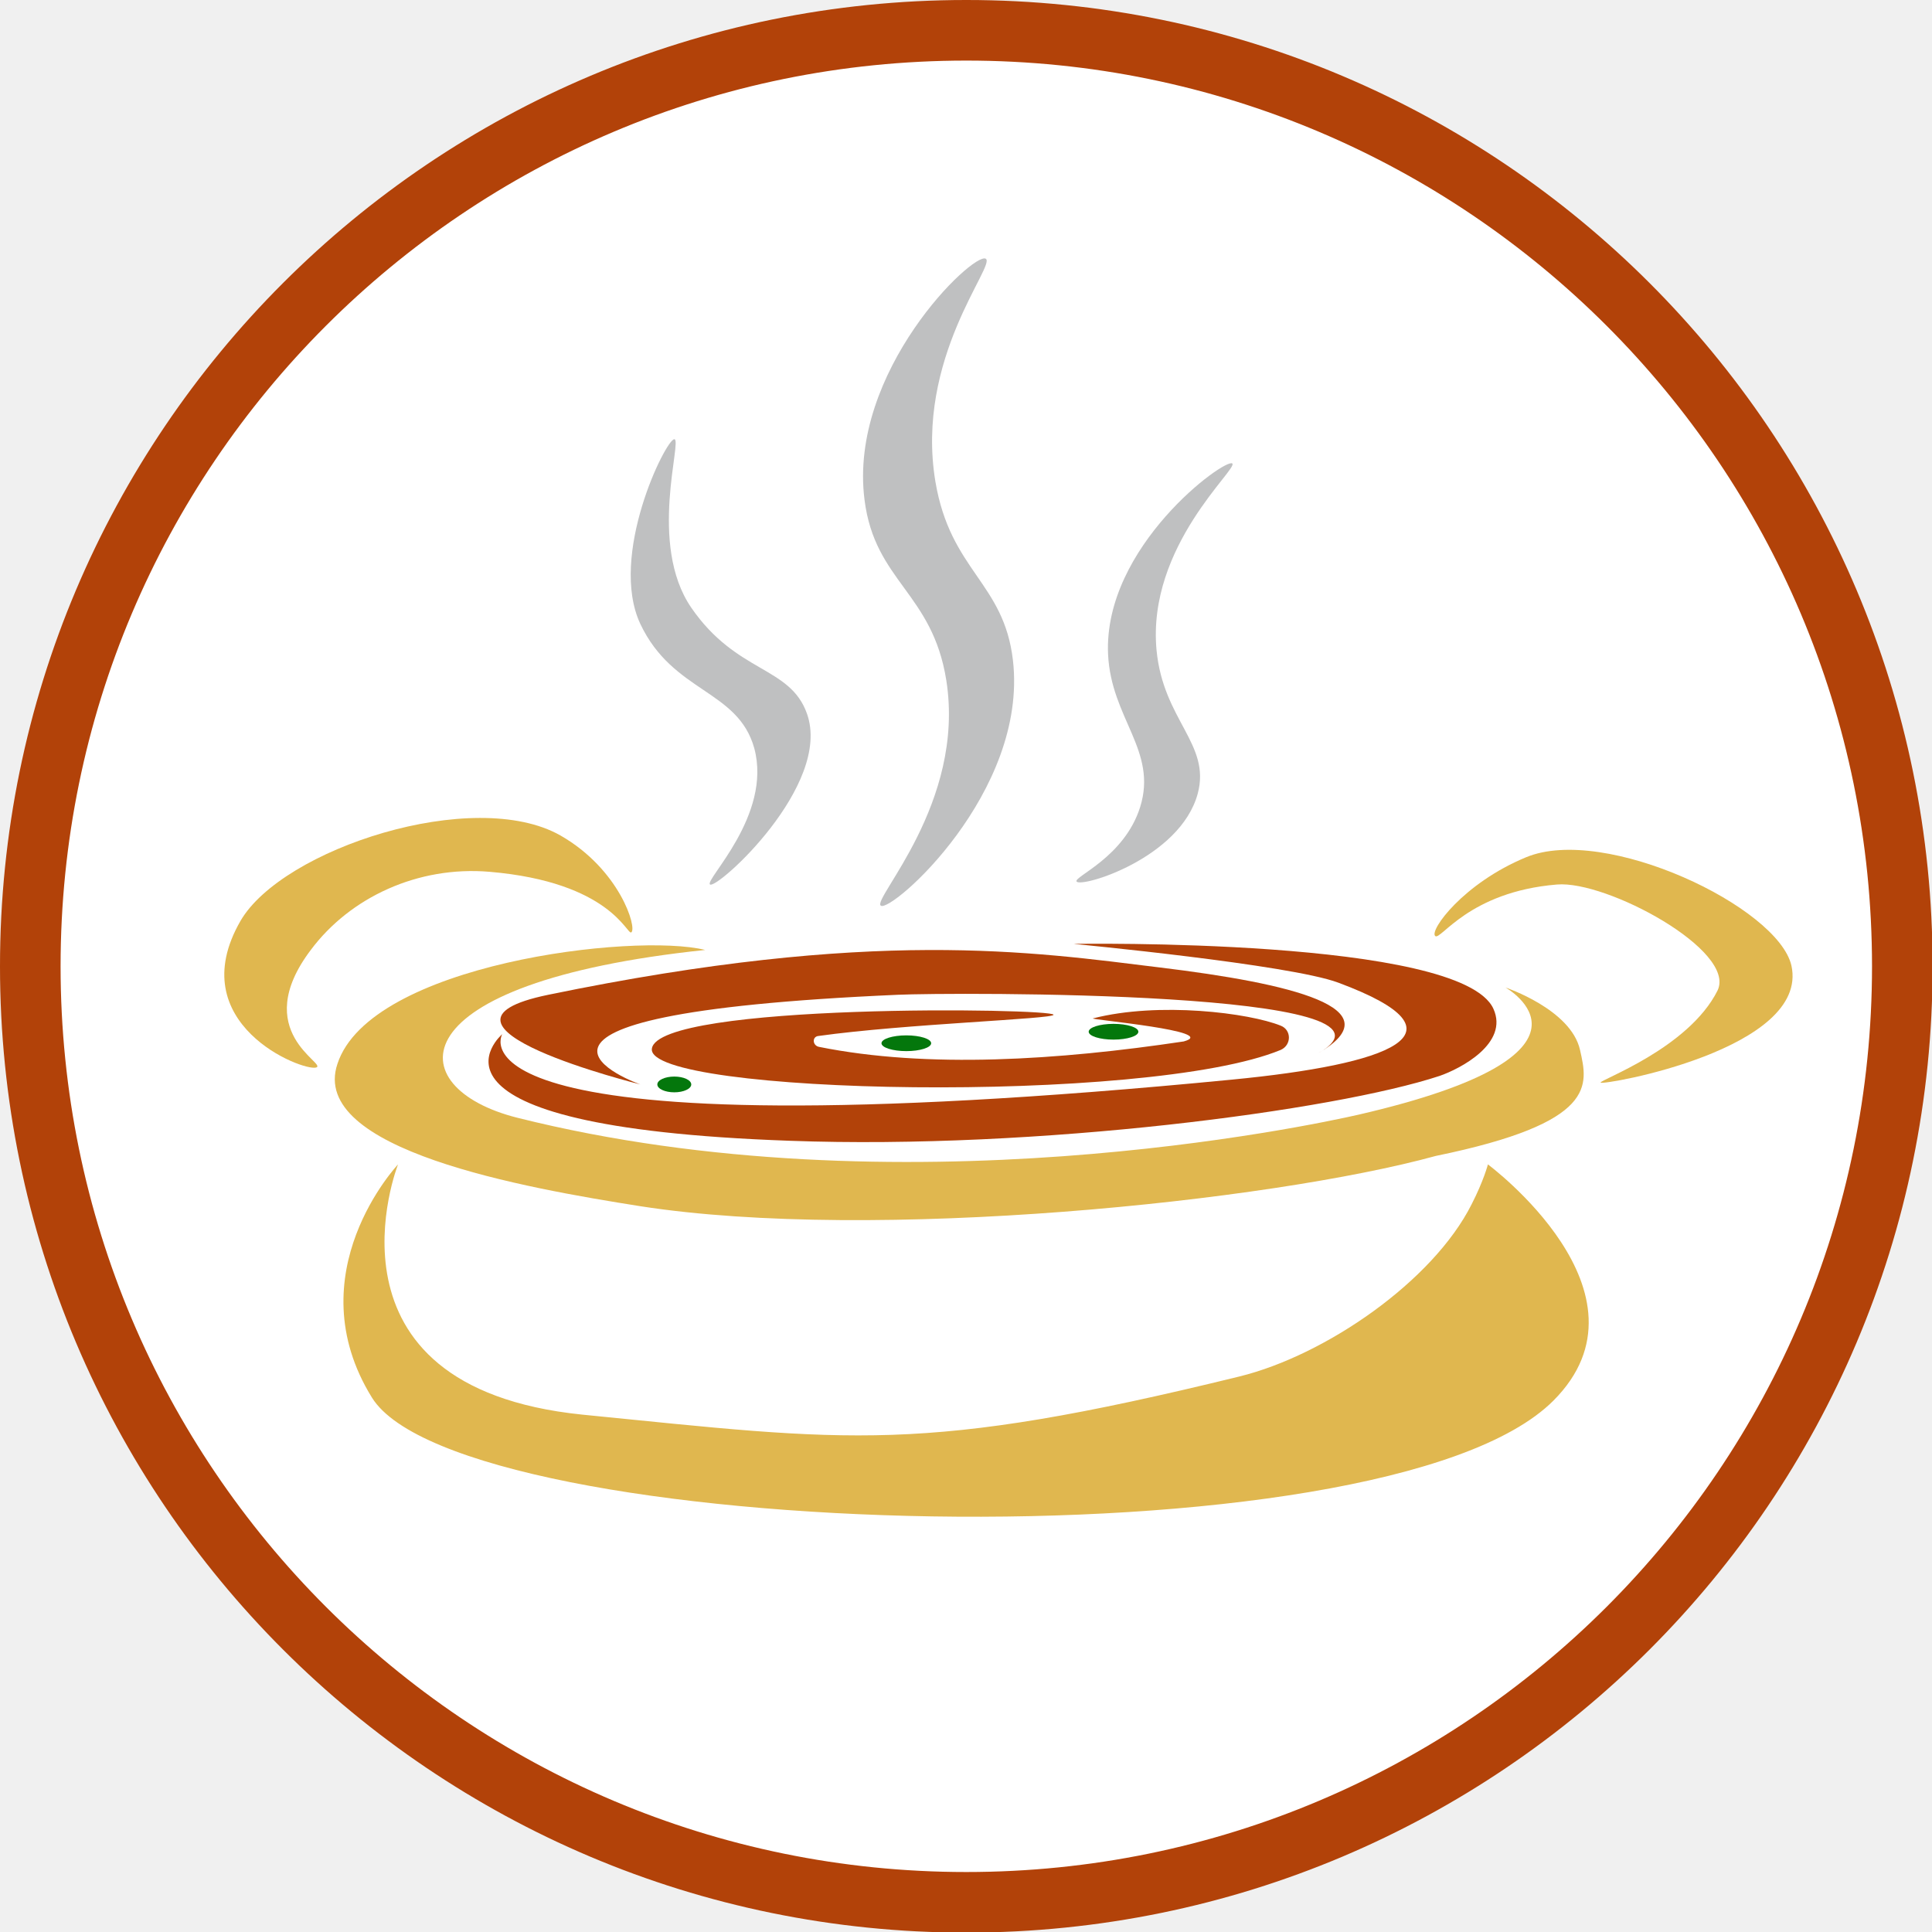
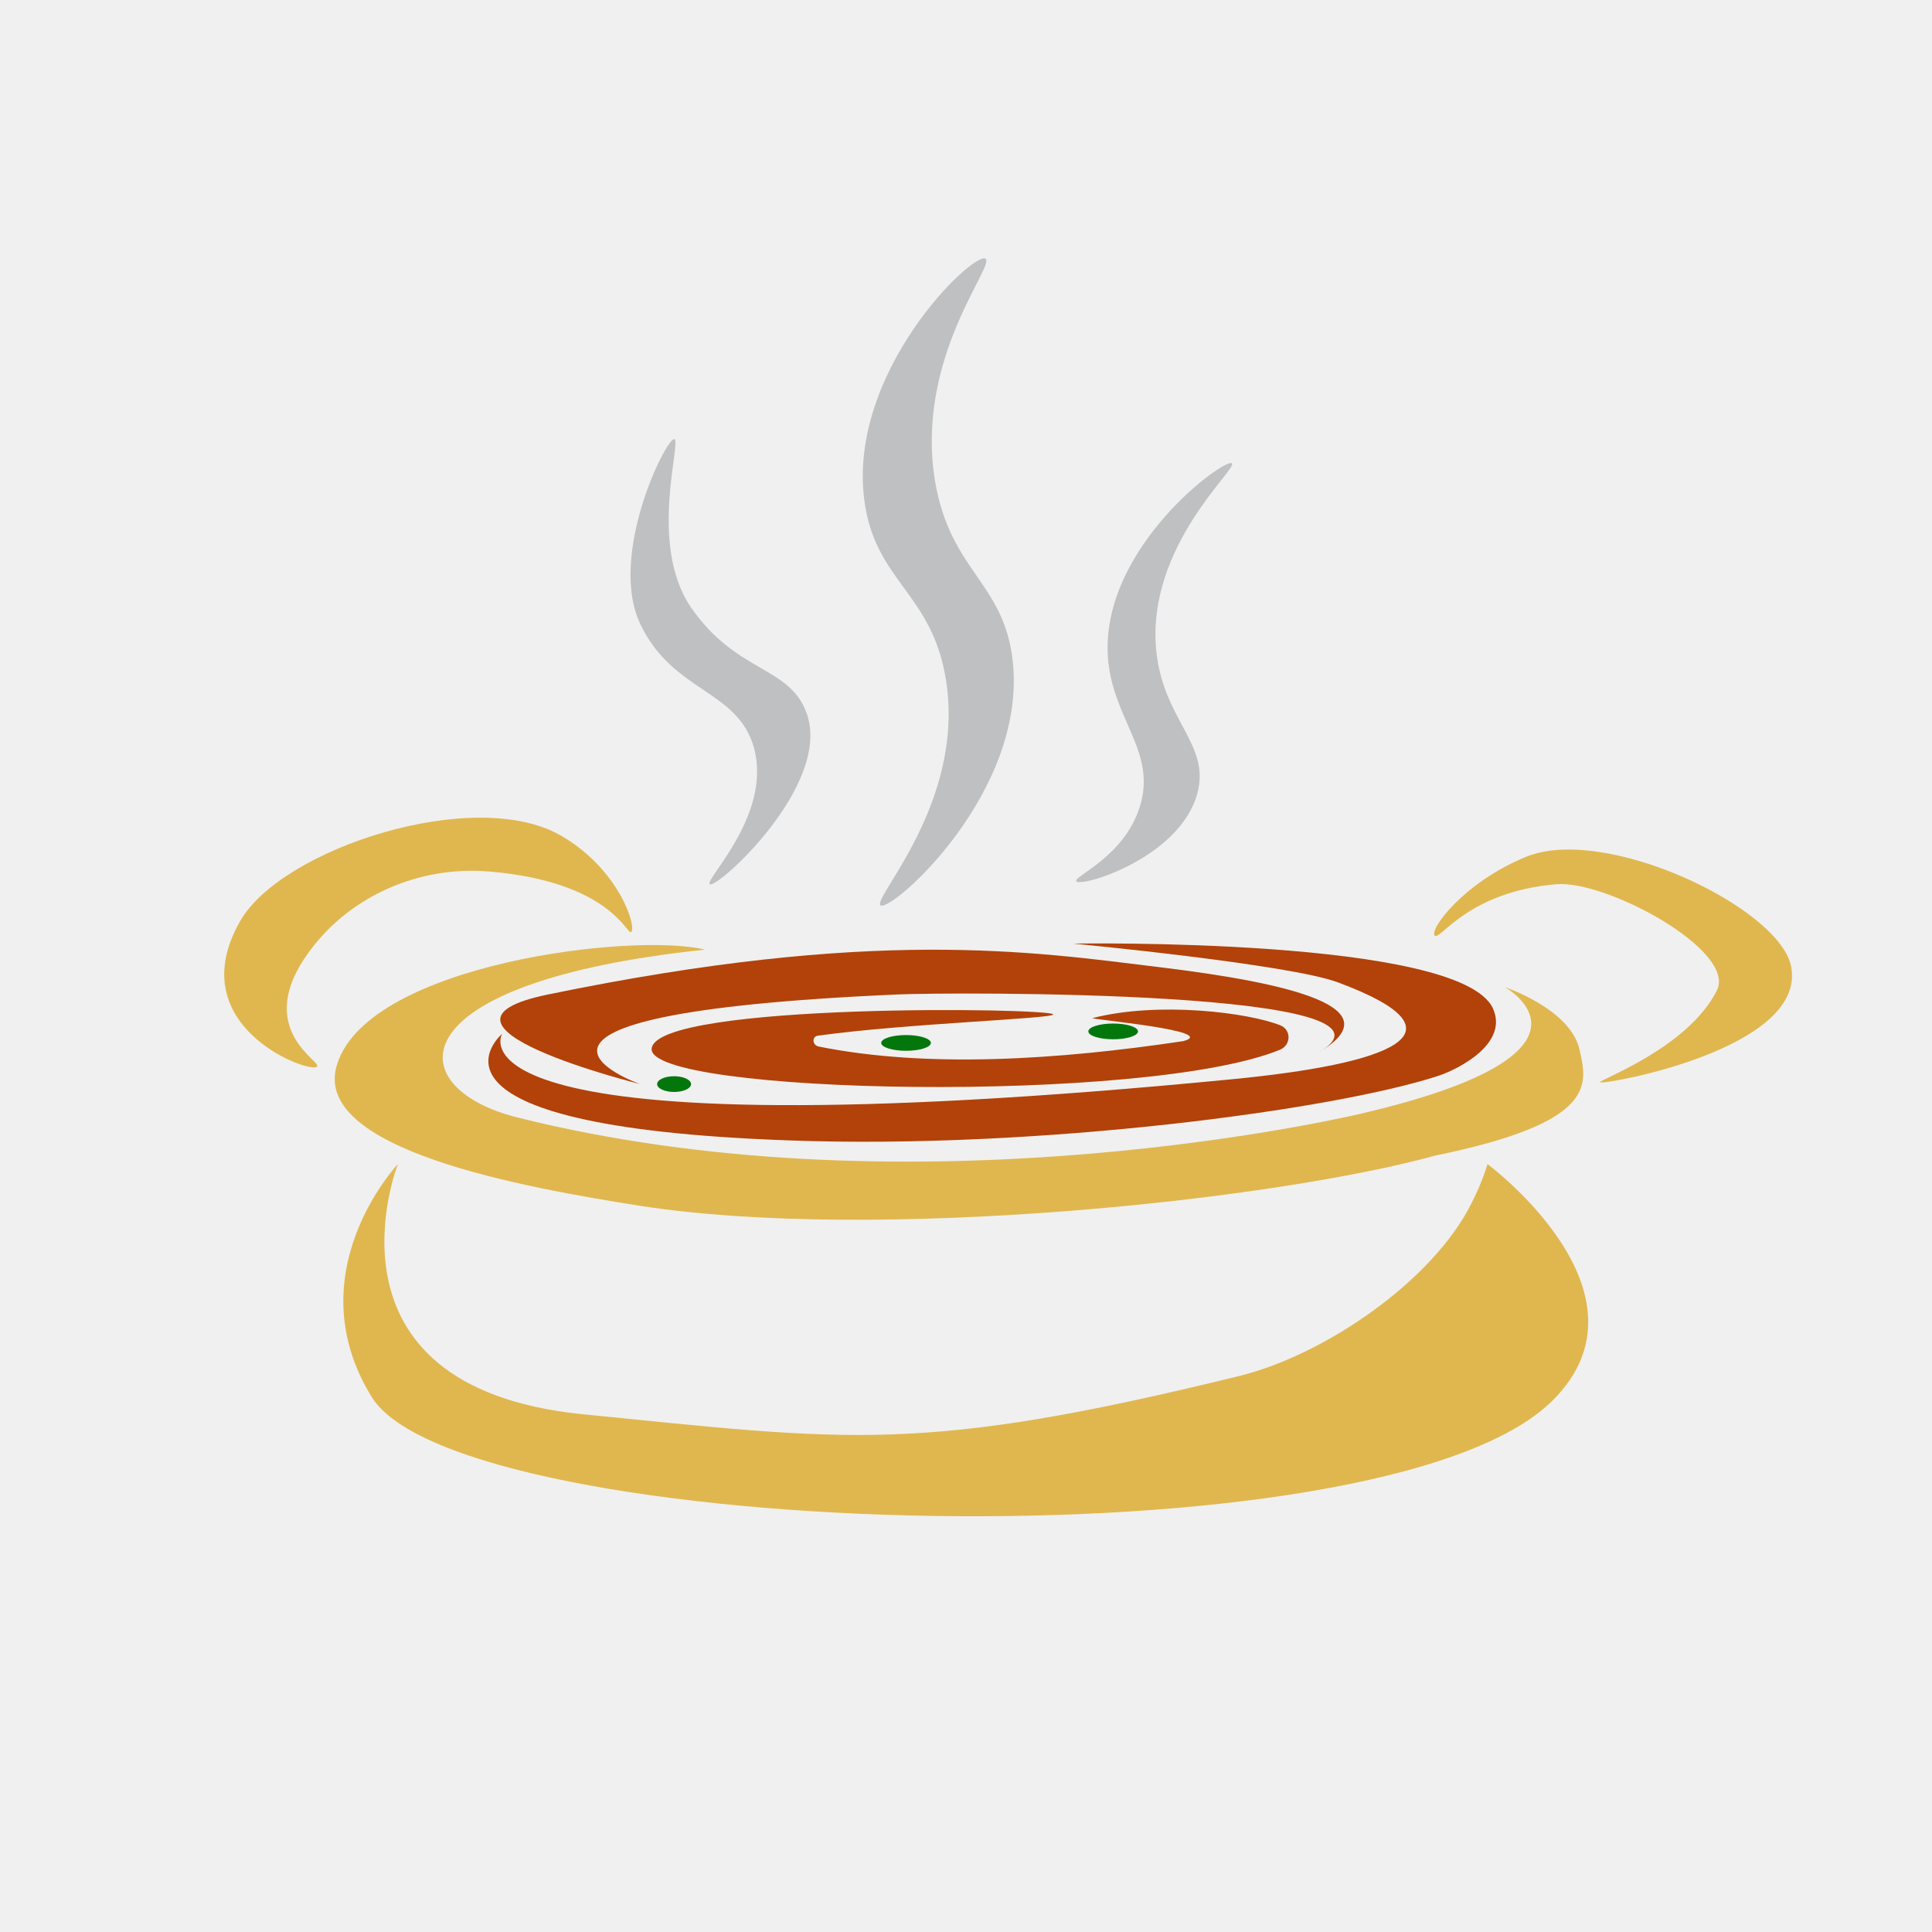
- <svg xmlns="http://www.w3.org/2000/svg" version="1.1" id="Шар_1" x="0px" y="0px" width="318.9px" height="318.9px" viewBox="0 0 318.9 318.9" style="enable-background:new 0 0 318.9 318.9;" xml:space="preserve">
-   <style type="text/css">
- 	.st0{fill:#FFFFFF;stroke:#B24209;stroke-width:10;stroke-miterlimit:10;}
- 	.st1{fill:#E0B74F;}
- 	.st2{fill:#B24209;}
- 	.st3{fill:#04770C;}
- 	.st4{fill:#BFC0C1;}
- </style>
-   <circle class="st0" cx="159.5" cy="159.5" r="154.5" />
-   <g id="Шар_2_1_">
-     <path class="st1" d="M116.4,156.8c-51.3,5.4-50.5,22.8-31,27.7c63,15.8,130.9,1.3,138.8-0.5c43.8-10.1,24.3-21,24.3-21   s10.8,3.6,12.3,10.3c1.3,5.8,3,12-23.8,17.5c-27.3,7.5-92.7,14.3-131.3,8.3c-19-3-54.8-9.3-50-23.5   C61.1,159.1,104.7,153.9,116.4,156.8z" />
-     <path class="st1" d="M65.7,192.2c0,0-17,18-4.3,38.5c14.6,23.5,166.9,28.6,195,0.5c17.8-17.8-10.8-39-10.8-39s-0.7,2.7-2.7,6.6   c-6.4,12.7-24.1,24.9-38.3,28.4c-52.6,12.9-64.2,10.7-108.5,6.3C51.2,228.9,65.7,192.2,65.7,192.2z" />
-     <path class="st2" d="M82.9,170.7c0,0-18,15.3,47.5,17.6c40.9,1.5,89.9-5,107.2-10.7c3.5-1.2,11.5-5.4,8.9-11.1   c-5.4-11.8-69.3-10.7-69.3-10.7s35.7,3.4,43.7,6.4c22.6,8.4,8.3,13.5-17.5,16C70.9,191.1,82.9,170.7,82.9,170.7z" />
-     <path class="st2" d="M105.7,179c0,0-32.8-11.5,42.5-14.8c8.5-0.4,88-0.8,69.3,9.7c13-7.5-4.6-11.6-26-14.2   c-21.2-2.6-47.2-6.6-101,4.5C66.2,169.2,105.7,179,105.7,179z" />
-     <path class="st2" d="M173.9,167.5c0-1.1-65.3-2-66.3,5.6c-1,7.6,81.8,9.3,103.8,0.2c1.8-0.8,1.8-3.3,0-4c-5.2-2.1-20.1-4-31-1.2   c-0.6,0.2,21.1,2.1,15,3.8c-20.7,3.1-42.3,4.5-60.2,0.9c-1.1-0.2-1.2-1.7-0.1-1.8C149.4,169,173.9,168.2,173.9,167.5z" />
-     <ellipse class="st3" cx="111.3" cy="179" rx="2.8" ry="1.3" />
-     <ellipse class="st3" cx="183.8" cy="170.3" rx="4.1" ry="1.3" />
-     <ellipse class="st3" cx="149.6" cy="172.2" rx="4.1" ry="1.3" />
-     <path class="st4" d="M145.4,149.5c-1.6-1,14-16.9,10.8-37.2c-2.3-14.5-11.8-16.3-13.5-29.8c-2.7-21.2,17.9-40.9,20-39.8   c1.8,1-11.7,16.4-8.3,36.8c2.5,14.8,11.3,16.6,12.8,29.5C169.7,130.8,147.2,150.6,145.4,149.5z" />
-     <path class="st4" d="M177.7,145.5c-0.5-0.8,7.9-4,10.5-12.3c2.9-9.3-4.8-14.6-5.3-25.2c-0.8-17.8,19.3-32.4,20.5-31.5   c1.1,0.8-14.1,13.6-12.5,30.8c1.1,11.6,9,15.5,6.8,23.7C194.8,141.7,178.4,146.6,177.7,145.5z" />
-     <path class="st4" d="M117.2,146c-1-0.7,10.3-11.4,7.3-22.5c-2.7-9.7-13.4-9.1-18.8-20.5c-5.3-11.3,4.2-30.5,5.6-30.5   c1.4,0-4.4,17.3,2.8,27.8c7.5,10.9,16.3,9.6,19.1,17.5C137.4,129.6,118.4,146.8,117.2,146z" />
-     <path class="st1" d="M52.2,176.2C50,176.9,29.9,169,39.7,152c6.9-11.9,38.5-22.2,52.8-14.1c9.8,5.6,12.7,15.3,11.7,16   c-0.7,0.5-3.4-8.3-23.4-10c-11.8-1-23,4.2-29.5,12.9C41.1,170.3,54.1,175.6,52.2,176.2z" />
-     <path class="st1" d="M236.9,154.5c-1-0.9,4.6-8.7,15-13c13-5.4,41.6,8.2,43.8,17.9c3,13.8-31.1,19.8-31.5,19.3   c-0.3-0.4,14.5-5.6,19.3-15.2c3.2-6.6-18.3-18.2-26.5-17.5C242.4,147.2,237.8,155.3,236.9,154.5z" />
-   </g>
+ <svg xmlns="http://www.w3.org/2000/svg" width="319" height="319" viewBox="0 0 319 319" fill="none">
+   <path d="M116.4 156.8C65.1 162.2 65.9 179.6 85.4 184.5C148.4 200.3 216.3 185.8 224.2 184C268 173.9 248.5 163 248.5 163C248.5 163 259.3 166.6 260.8 173.3C262.1 179.1 263.8 185.3 237 190.8C209.7 198.3 144.3 205.1 105.7 199.1C86.7 196.1 50.9 189.8 55.7 175.6C61.1 159.1 104.7 153.9 116.4 156.8Z" fill="#E0B74F" />
+   <path d="M65.7 192.2C65.7 192.2 48.7 210.2 61.4 230.7C76 254.2 228.3 259.3 256.4 231.2C274.2 213.4 245.6 192.2 245.6 192.2C245.6 192.2 244.9 194.9 242.9 198.8C236.5 211.5 218.8 223.7 204.6 227.2C152 240.1 140.4 237.9 96.1 233.5C51.2 228.9 65.7 192.2 65.7 192.2Z" fill="#E0B74F" />
+   <path d="M82.9 170.7C82.9 170.7 64.9 186 130.4 188.3C171.3 189.8 220.3 183.3 237.6 177.6C241.1 176.4 249.1 172.2 246.5 166.5C241.1 154.7 177.2 155.8 177.2 155.8C177.2 155.8 212.9 159.2 220.9 162.2C243.5 170.6 229.2 175.7 203.4 178.2C70.9 191.1 82.9 170.7 82.9 170.7Z" fill="#B24209" />
+   <path d="M105.7 179C105.7 179 72.9 167.5 148.2 164.2C156.7 163.8 236.2 163.4 217.5 173.9C230.5 166.4 212.9 162.3 191.5 159.7C170.3 157.1 144.3 153.1 90.5 164.2C66.2 169.2 105.7 179 105.7 179Z" fill="#B24209" />
+   <path d="M173.9 167.5C173.9 166.4 108.6 165.5 107.6 173.1C106.6 180.7 189.4 182.4 211.4 173.3C213.2 172.5 213.2 170 211.4 169.3C206.2 167.2 191.3 165.3 180.4 168.1C179.8 168.3 201.5 170.2 195.4 171.9C174.7 175 153.1 176.4 135.2 172.8C134.1 172.6 134 171.1 135.1 171C149.4 169 173.9 168.2 173.9 167.5Z" fill="#B24209" />
+   <path d="M111.3 180.3C112.846 180.3 114.1 179.718 114.1 179C114.1 178.282 112.846 177.7 111.3 177.7C109.754 177.7 108.5 178.282 108.5 179C108.5 179.718 109.754 180.3 111.3 180.3Z" fill="#04770C" />
+   <path d="M183.8 171.6C186.064 171.6 187.9 171.018 187.9 170.3C187.9 169.582 186.064 169 183.8 169C181.536 169 179.7 169.582 179.7 170.3C179.7 171.018 181.536 171.6 183.8 171.6Z" fill="#04770C" />
+   <path d="M149.6 173.5C151.864 173.5 153.7 172.918 153.7 172.2C153.7 171.482 151.864 170.9 149.6 170.9C147.336 170.9 145.5 171.482 145.5 172.2C145.5 172.918 147.336 173.5 149.6 173.5Z" fill="#04770C" />
+   <path d="M145.4 149.5C143.8 148.5 159.4 132.6 156.2 112.3C153.9 97.8 144.4 96 142.7 82.5C140 61.3 160.6 41.6 162.7 42.7C164.5 43.7 151 59.1 154.4 79.5C156.9 94.3 165.7 96.1 167.2 109C169.7 130.8 147.2 150.6 145.4 149.5Z" fill="#BFC0C1" />
+   <path d="M177.7 145.5C177.2 144.7 185.6 141.5 188.2 133.2C191.1 123.9 183.4 118.6 182.9 108C182.1 90.2 202.2 75.6 203.4 76.5C204.5 77.3 189.3 90.1 190.9 107.3C192 118.9 199.9 122.8 197.7 131C194.8 141.7 178.4 146.6 177.7 145.5Z" fill="#BFC0C1" />
+   <path d="M117.2 146C116.2 145.3 127.5 134.6 124.5 123.5C121.8 113.8 111.1 114.4 105.7 103C100.4 91.7 109.9 72.5 111.3 72.5C112.7 72.5 106.9 89.8 114.1 100.3C121.6 111.2 130.4 109.9 133.2 117.8C137.4 129.6 118.4 146.8 117.2 146Z" fill="#BFC0C1" />
+   <path d="M52.2 176.2C50 176.9 29.9 169 39.7 152C46.6 140.1 78.2 129.8 92.5 137.9C102.3 143.5 105.2 153.2 104.2 153.9C103.5 154.4 100.8 145.6 80.8 143.9C69 142.9 57.8 148.1 51.3 156.8C41.1 170.3 54.1 175.6 52.2 176.2Z" fill="#E0B74F" />
+   <path d="M236.9 154.5C235.9 153.6 241.5 145.8 251.9 141.5C264.9 136.1 293.5 149.7 295.7 159.4C298.7 173.2 264.6 179.2 264.2 178.7C263.9 178.3 278.7 173.1 283.5 163.5C286.7 156.9 265.2 145.3 257 146C242.4 147.2 237.8 155.3 236.9 154.5Z" fill="#E0B74F" />
</svg>
